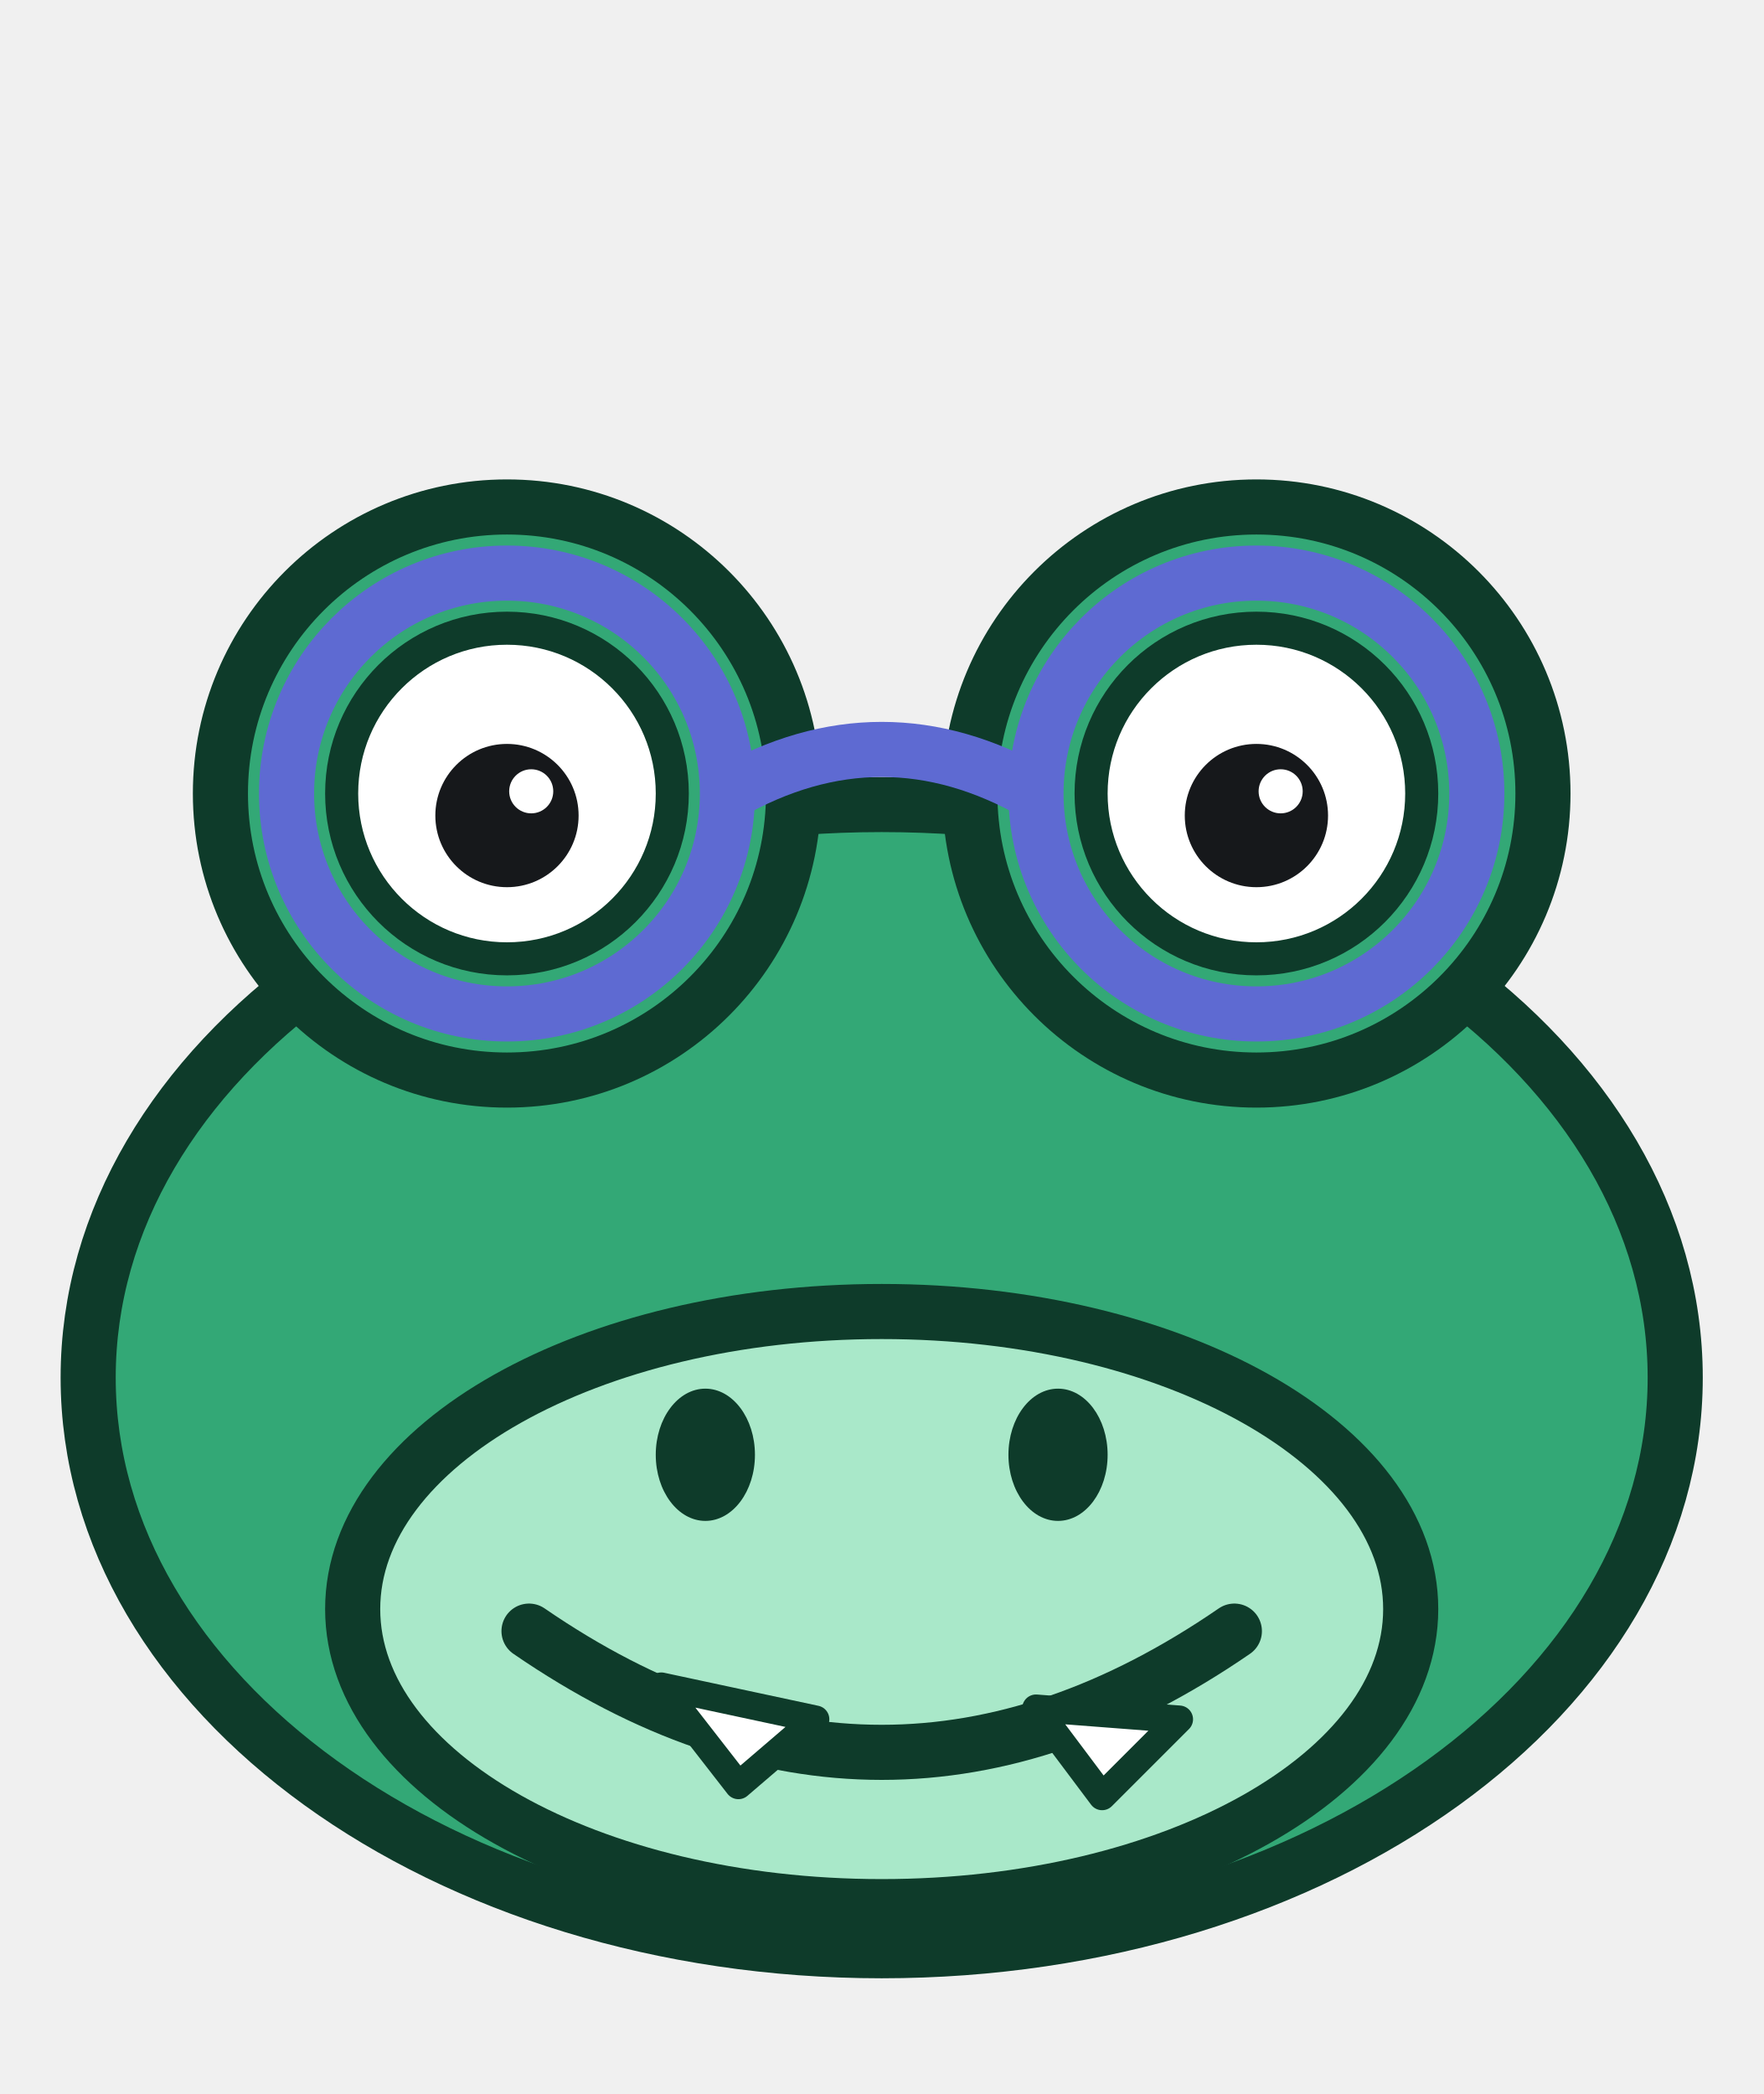
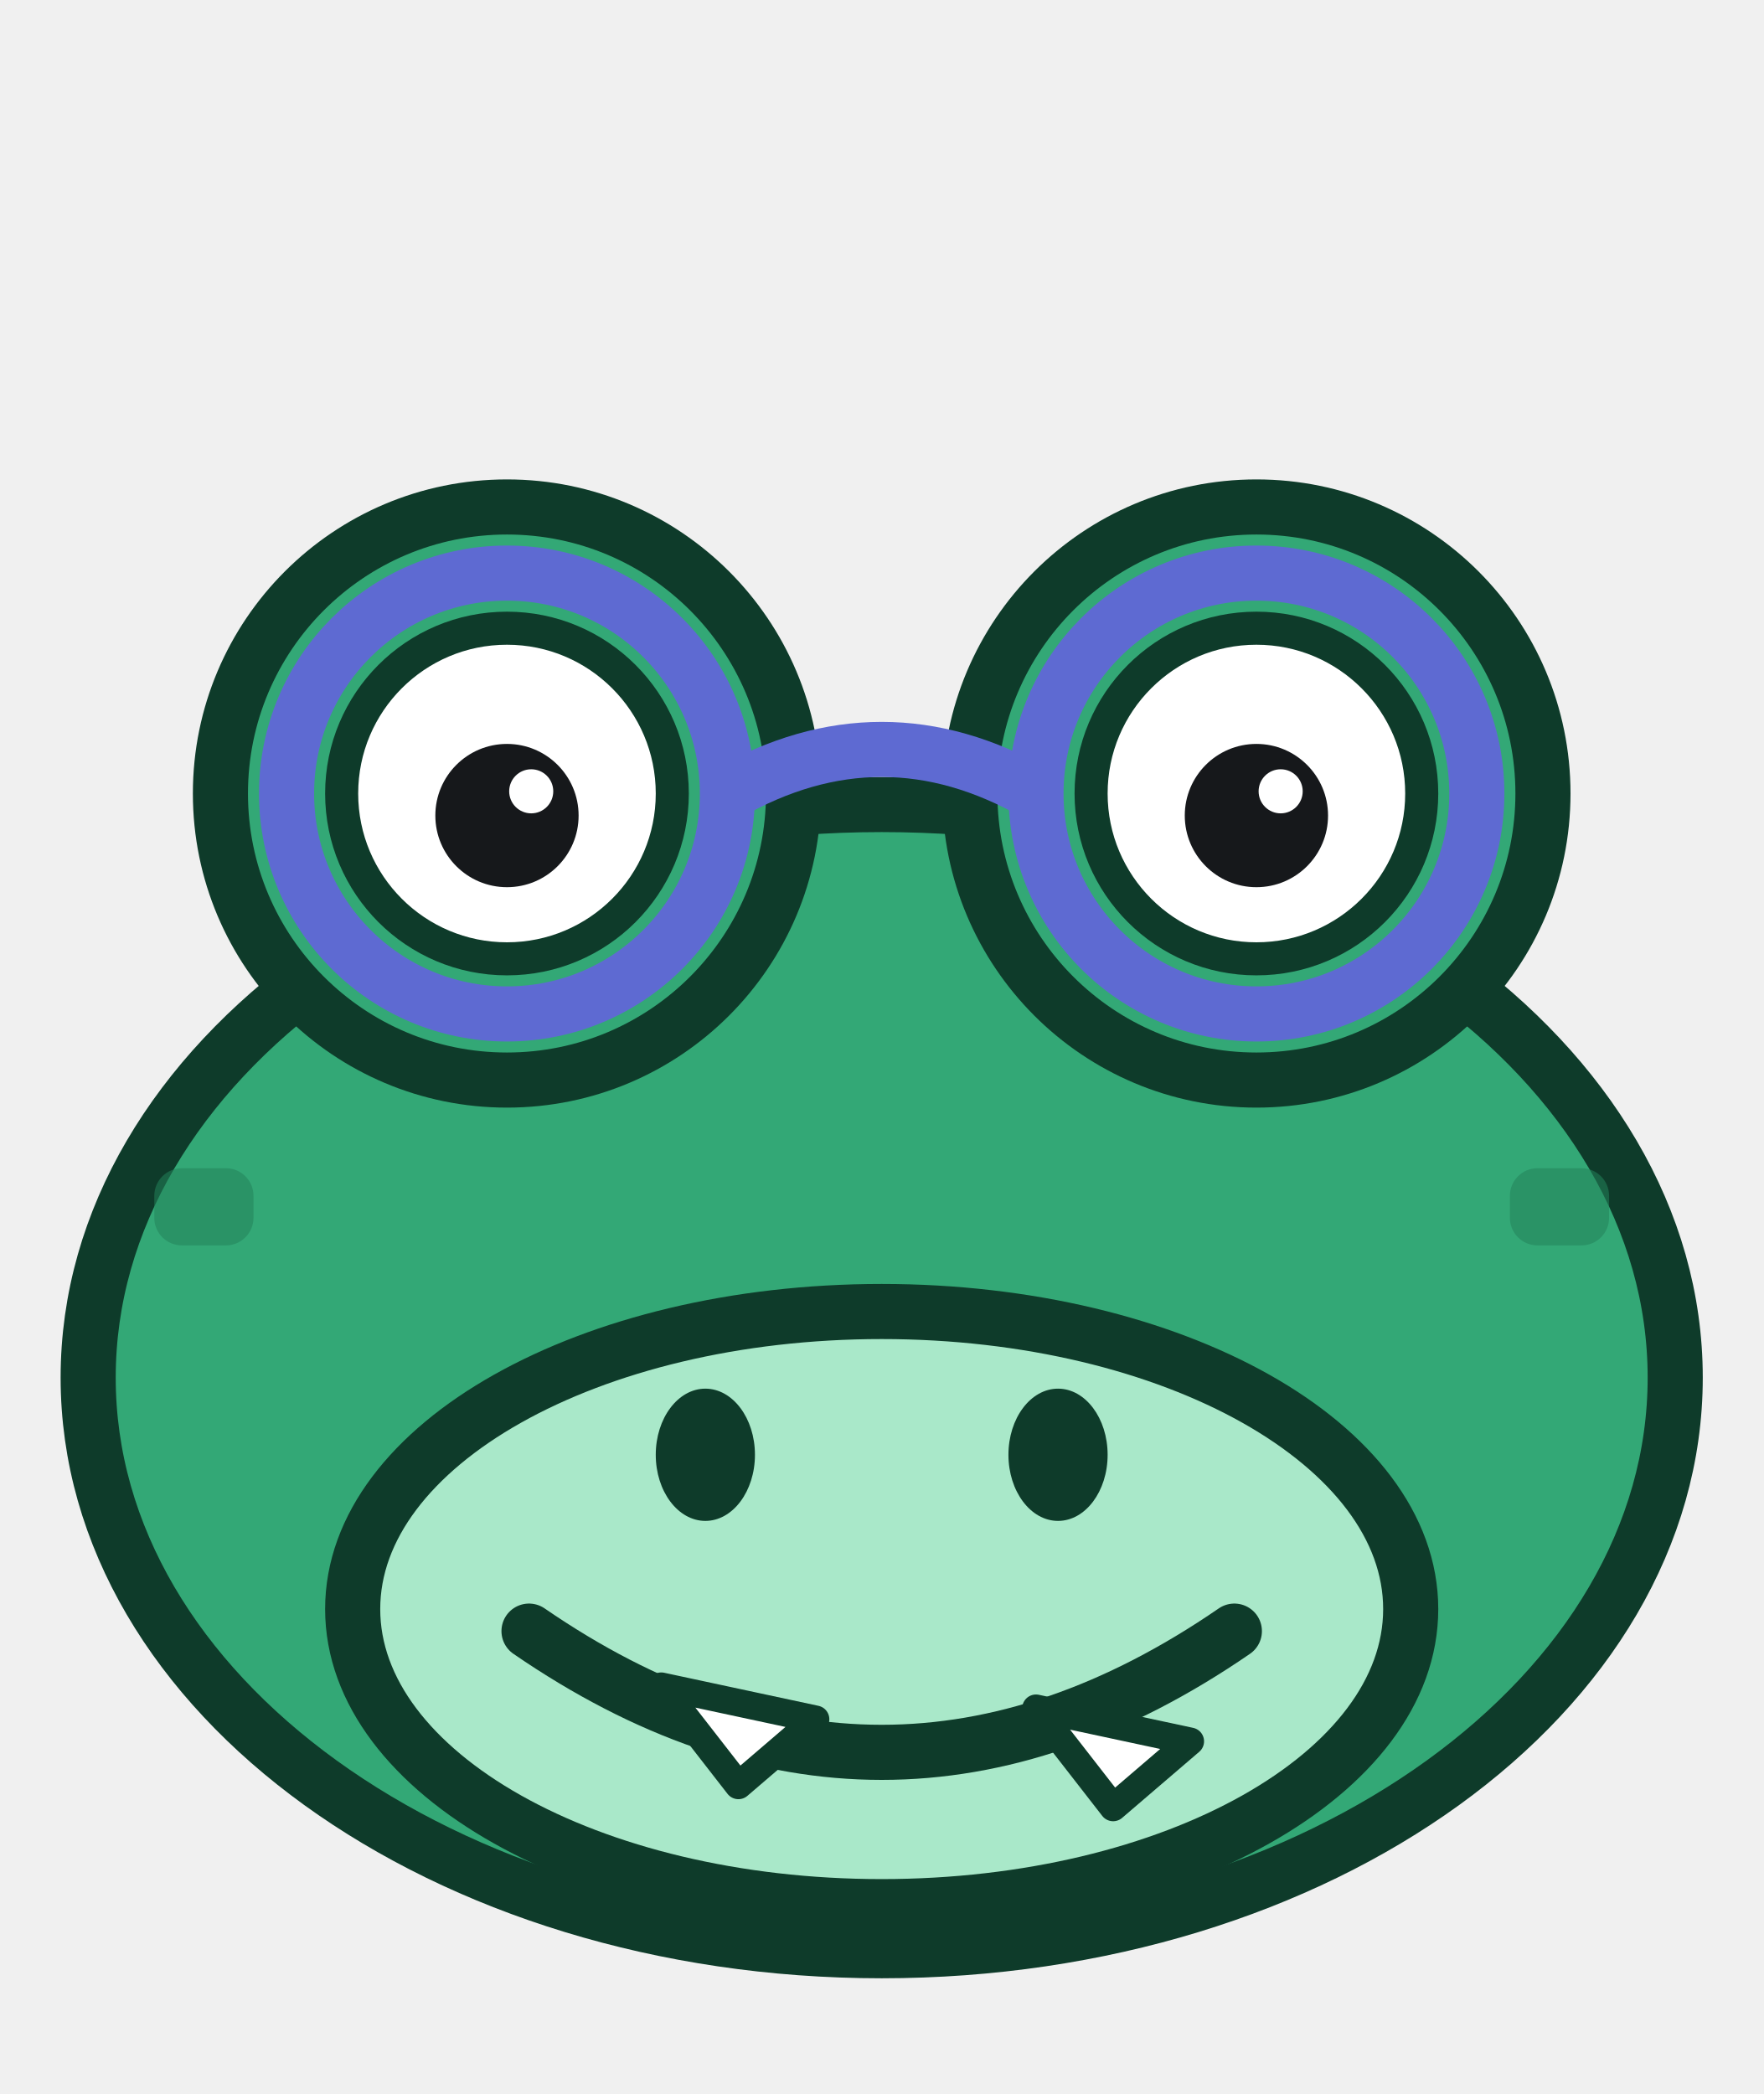
<svg xmlns="http://www.w3.org/2000/svg" viewBox="0 0 160 190" fill="none">
  <g transform="translate(-40 20)">
    <ellipse cx="120" cy="105" rx="72" ry="52" fill="#33A876" stroke="#0E3B2A" stroke-width="5" />
+     <rect x="54" y="86" width="9" height="7" rx="2.5" fill="#22815A" opacity="0.55" />
+     <rect x="177" y="86" width="9" height="7" rx="2.5" fill="#22815A" opacity="0.55" />
    <ellipse cx="120" cy="126" rx="48" ry="27" fill="#A9E8C9" stroke="#0E3B2A" stroke-width="5" />
    <ellipse cx="104" cy="112" rx="4.5" ry="6" fill="#0E3B2A" />
    <ellipse cx="136" cy="112" rx="4.5" ry="6" fill="#0E3B2A" />
    <path d="M 88 128 Q 120 150 152 128" stroke="#0E3B2A" stroke-width="5" stroke-linecap="round" fill="none" />
    <path d="M 100 133 l 7 9 l 7 -6 Z" fill="#FFFFFF" stroke="#0E3B2A" stroke-width="2.5" stroke-linejoin="round" />
-     <path d="M 134 135 l 6 8 l 7 -7 Z" fill="#FFFFFF" stroke="#0E3B2A" stroke-width="2.5" stroke-linejoin="round" />
+     <path d="M 134 135 l 7 9 l 7 -6 Z" fill="#FFFFFF" stroke="#0E3B2A" stroke-width="2.5" stroke-linejoin="round" />
    <circle cx="86" cy="52" r="26" fill="#33A876" stroke="#0E3B2A" stroke-width="5" />
    <circle cx="86" cy="52" r="15" fill="#FFFFFF" stroke="#0E3B2A" stroke-width="3" />
    <circle cx="86" cy="54" r="6.5" fill="#16181B" />
    <circle cx="88.2" cy="51.8" r="2" fill="#FFFFFF" />
    <circle cx="154" cy="52" r="26" fill="#33A876" stroke="#0E3B2A" stroke-width="5" />
    <circle cx="154" cy="52" r="15" fill="#FFFFFF" stroke="#0E3B2A" stroke-width="3" />
    <circle cx="154" cy="54" r="6.5" fill="#16181B" />
    <circle cx="156.2" cy="51.8" r="2" fill="#FFFFFF" />
-     <circle cx="86" cy="52" r="20" fill="none" fill-opacity="0.92" stroke="#5E6AD2" stroke-width="5" />
-     <circle cx="154" cy="52" r="20" fill="none" fill-opacity="0.92" stroke="#5E6AD2" stroke-width="5" />
-     <path d="M 106 52 Q 120 44 134 52" stroke="#5E6AD2" stroke-width="5" fill="none" />
+     <circle cx="86" cy="52" r="20" fill="none" stroke="#5E6AD2" stroke-width="5" />
+     <circle cx="154" cy="52" r="20" fill="none" stroke="#5E6AD2" stroke-width="5" />
+     <path d="M 106 52 Q 120.0 44 134 52" stroke="#5E6AD2" stroke-width="5" fill="none" />
  </g>
</svg>
